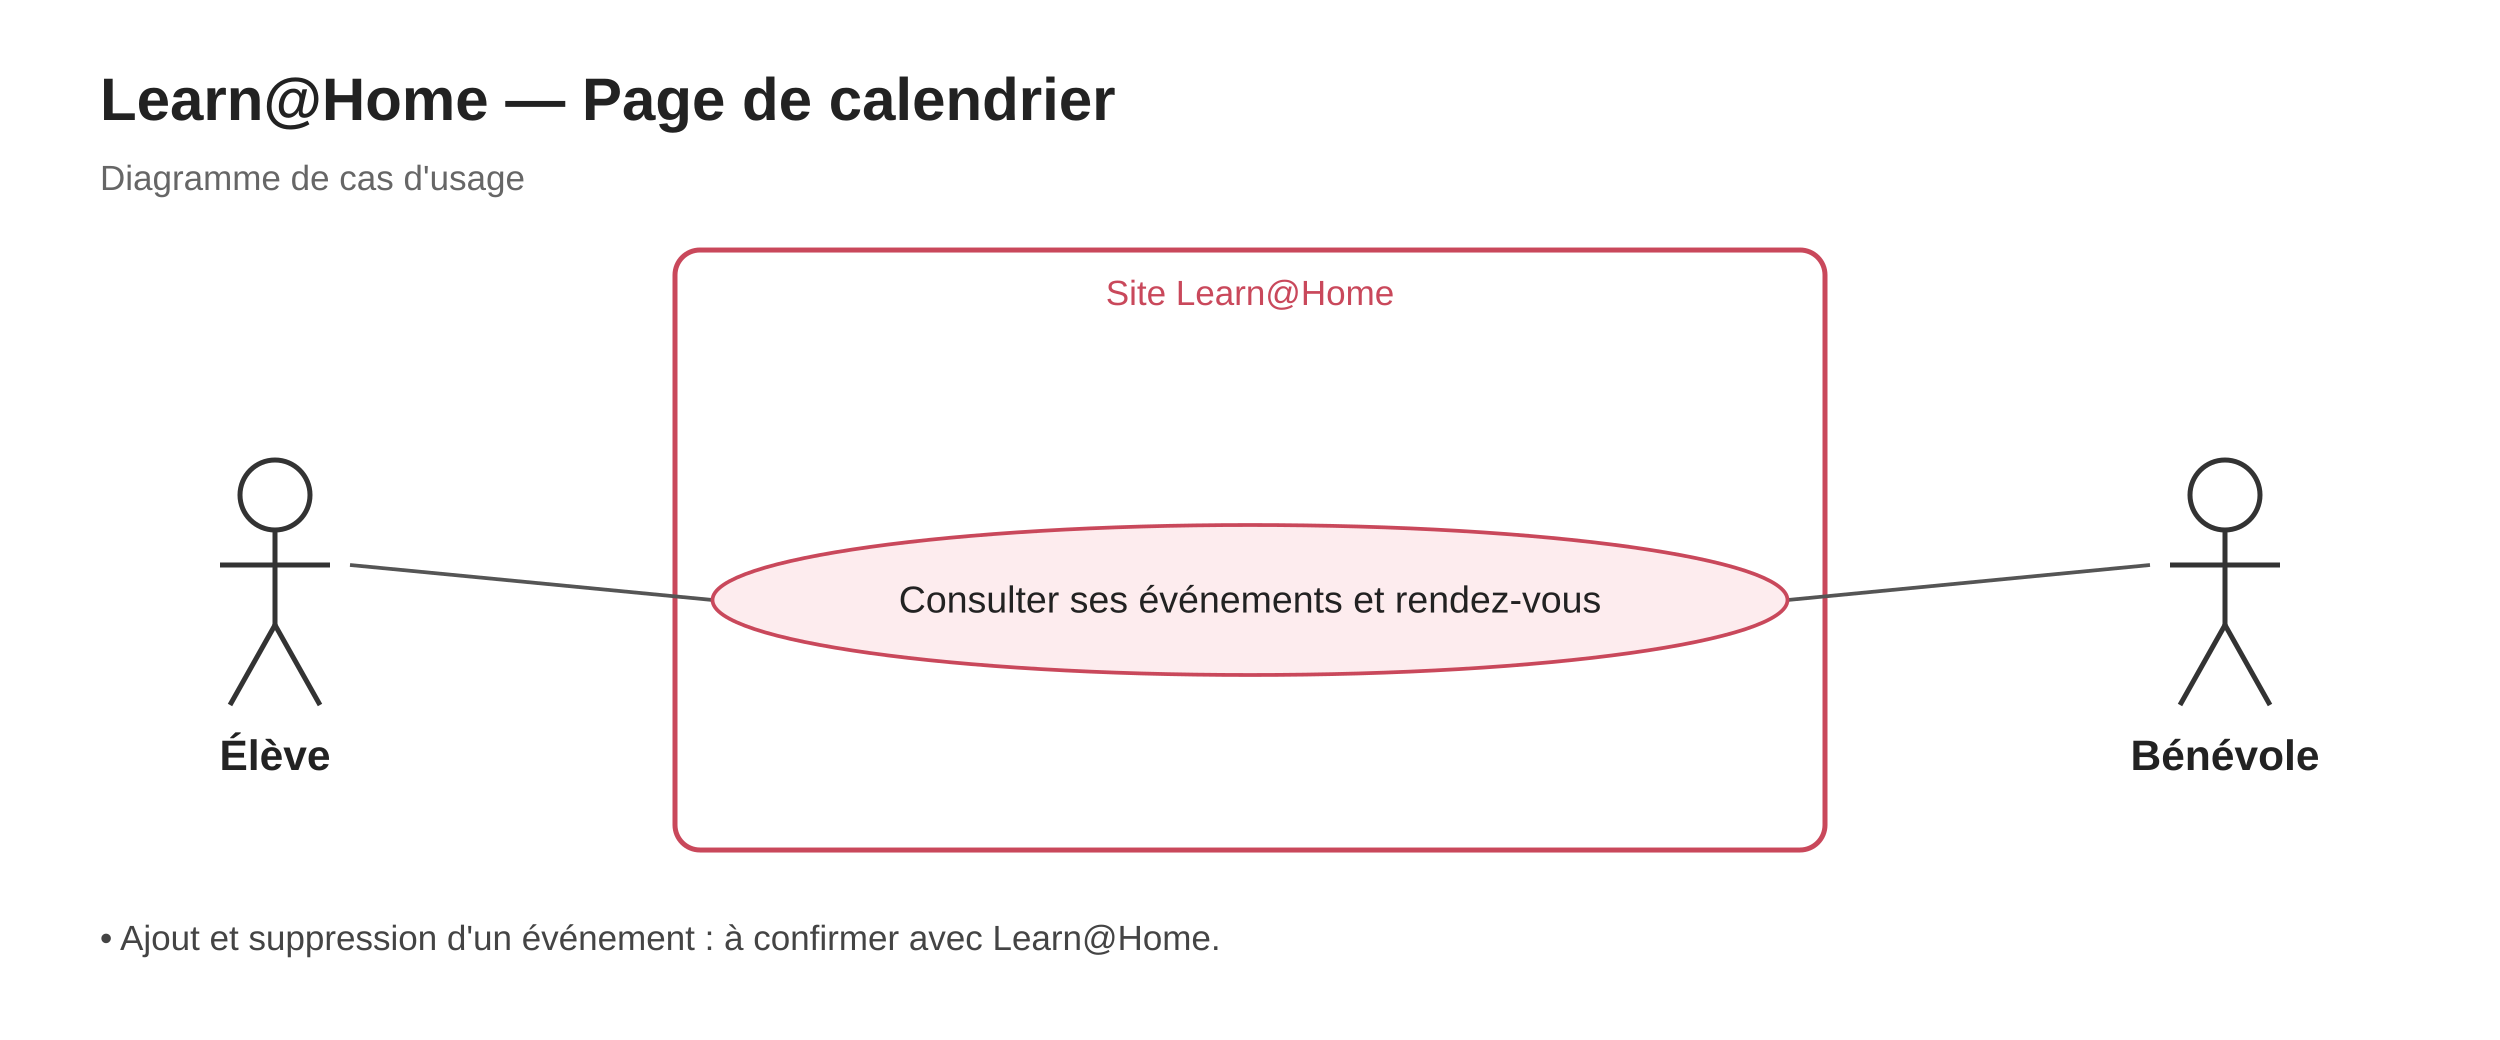
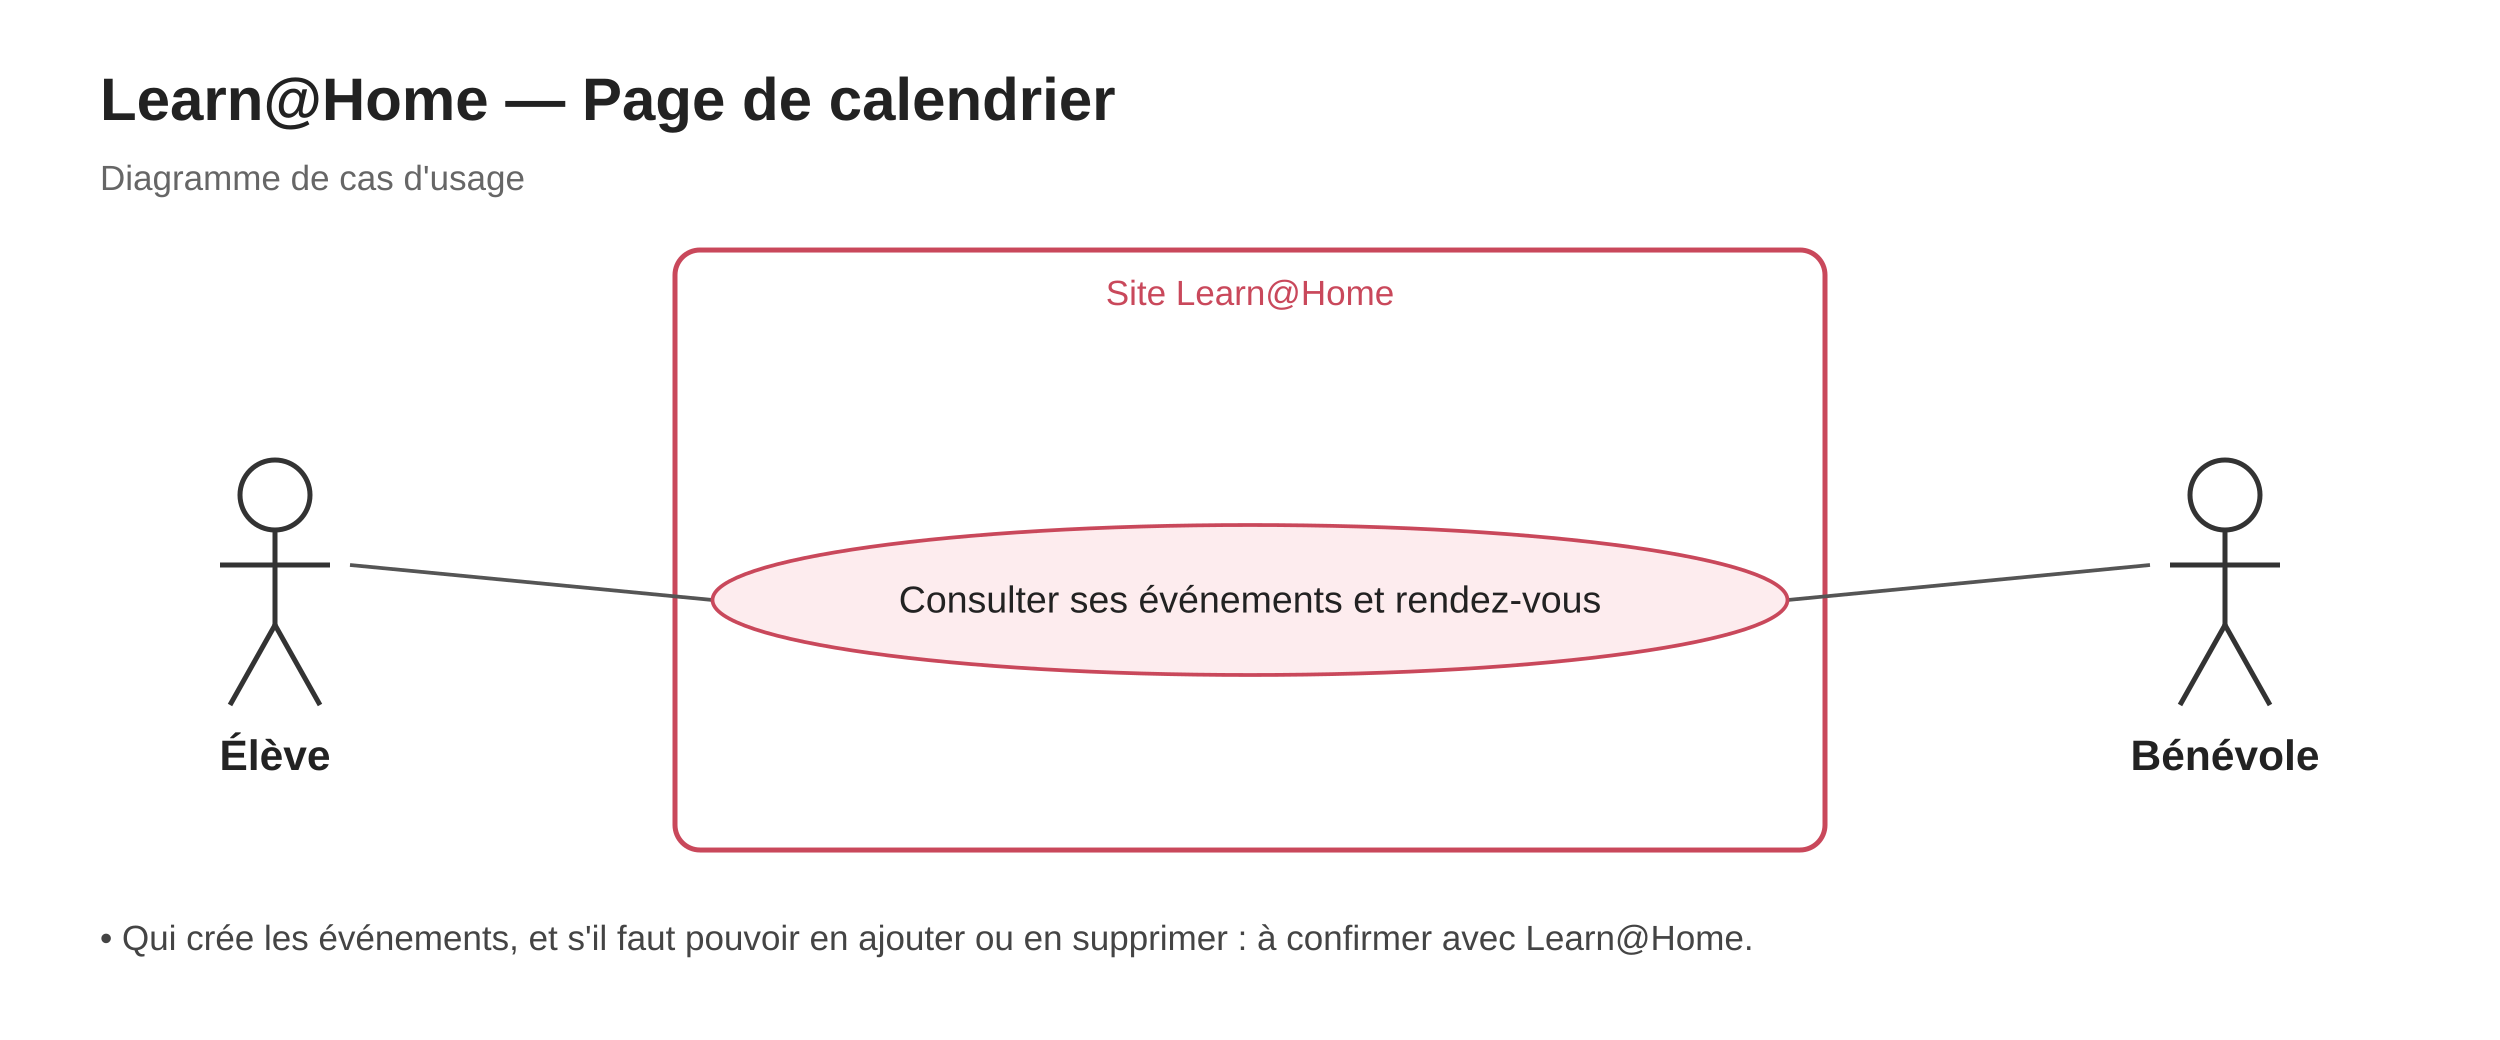
<svg xmlns="http://www.w3.org/2000/svg" width="1000" height="416" viewBox="0 0 1000 416" font-family="Arial, Helvetica, sans-serif" fill="#222">
  <rect width="1000" height="416" fill="#fff" />
  <text x="40" y="48" font-size="24" font-weight="bold">Learn@Home — Page de calendrier</text>
  <text x="40" y="76" font-size="14" fill="#666">Diagramme de cas d'usage</text>
  <rect x="270" y="100" width="460" height="240" rx="10" fill="none" stroke="#C9485B" stroke-width="2" />
  <text x="500" y="122" text-anchor="middle" font-size="14" fill="#C9485B">Site Learn@Home</text>
  <line x1="140" y1="226.0" x2="285" y2="240.0" stroke="#555" stroke-width="1.5" />
  <line x1="860" y1="226.0" x2="715" y2="240.0" stroke="#555" stroke-width="1.5" />
  <ellipse cx="500" cy="240.0" rx="215" ry="30" fill="#FDECEE" stroke="#C9485B" stroke-width="1.5" />
  <text x="500" y="245.0" text-anchor="middle" font-size="15">Consulter ses événements et rendez-vous</text>
  <g stroke="#333" stroke-width="2" fill="none">
    <circle cx="110" cy="198.0" r="14" fill="#fff" />
    <line x1="110" y1="212.0" x2="110" y2="250.0" />
    <line x1="88" y1="226.0" x2="132" y2="226.0" />
    <line x1="110" y1="250.0" x2="92" y2="282.0" />
    <line x1="110" y1="250.0" x2="128" y2="282.0" />
  </g>
  <text x="110" y="308.0" text-anchor="middle" font-size="17" font-weight="bold">Élève</text>
  <g stroke="#333" stroke-width="2" fill="none">
    <circle cx="890" cy="198.0" r="14" fill="#fff" />
    <line x1="890" y1="212.0" x2="890" y2="250.0" />
    <line x1="868" y1="226.0" x2="912" y2="226.0" />
    <line x1="890" y1="250.0" x2="872" y2="282.0" />
    <line x1="890" y1="250.0" x2="908" y2="282.0" />
  </g>
  <text x="890" y="308.0" text-anchor="middle" font-size="17" font-weight="bold">Bénévole</text>
-   <text x="40" y="380" font-size="14" fill="#444">• Ajout et suppression d'un événement : à confirmer avec Learn@Home.</text>
+   <text x="40" y="380" font-size="14" fill="#444">• Qui crée les événements, et s'il faut pouvoir en ajouter ou en supprimer : à confirmer avec Learn@Home.</text>
</svg>
